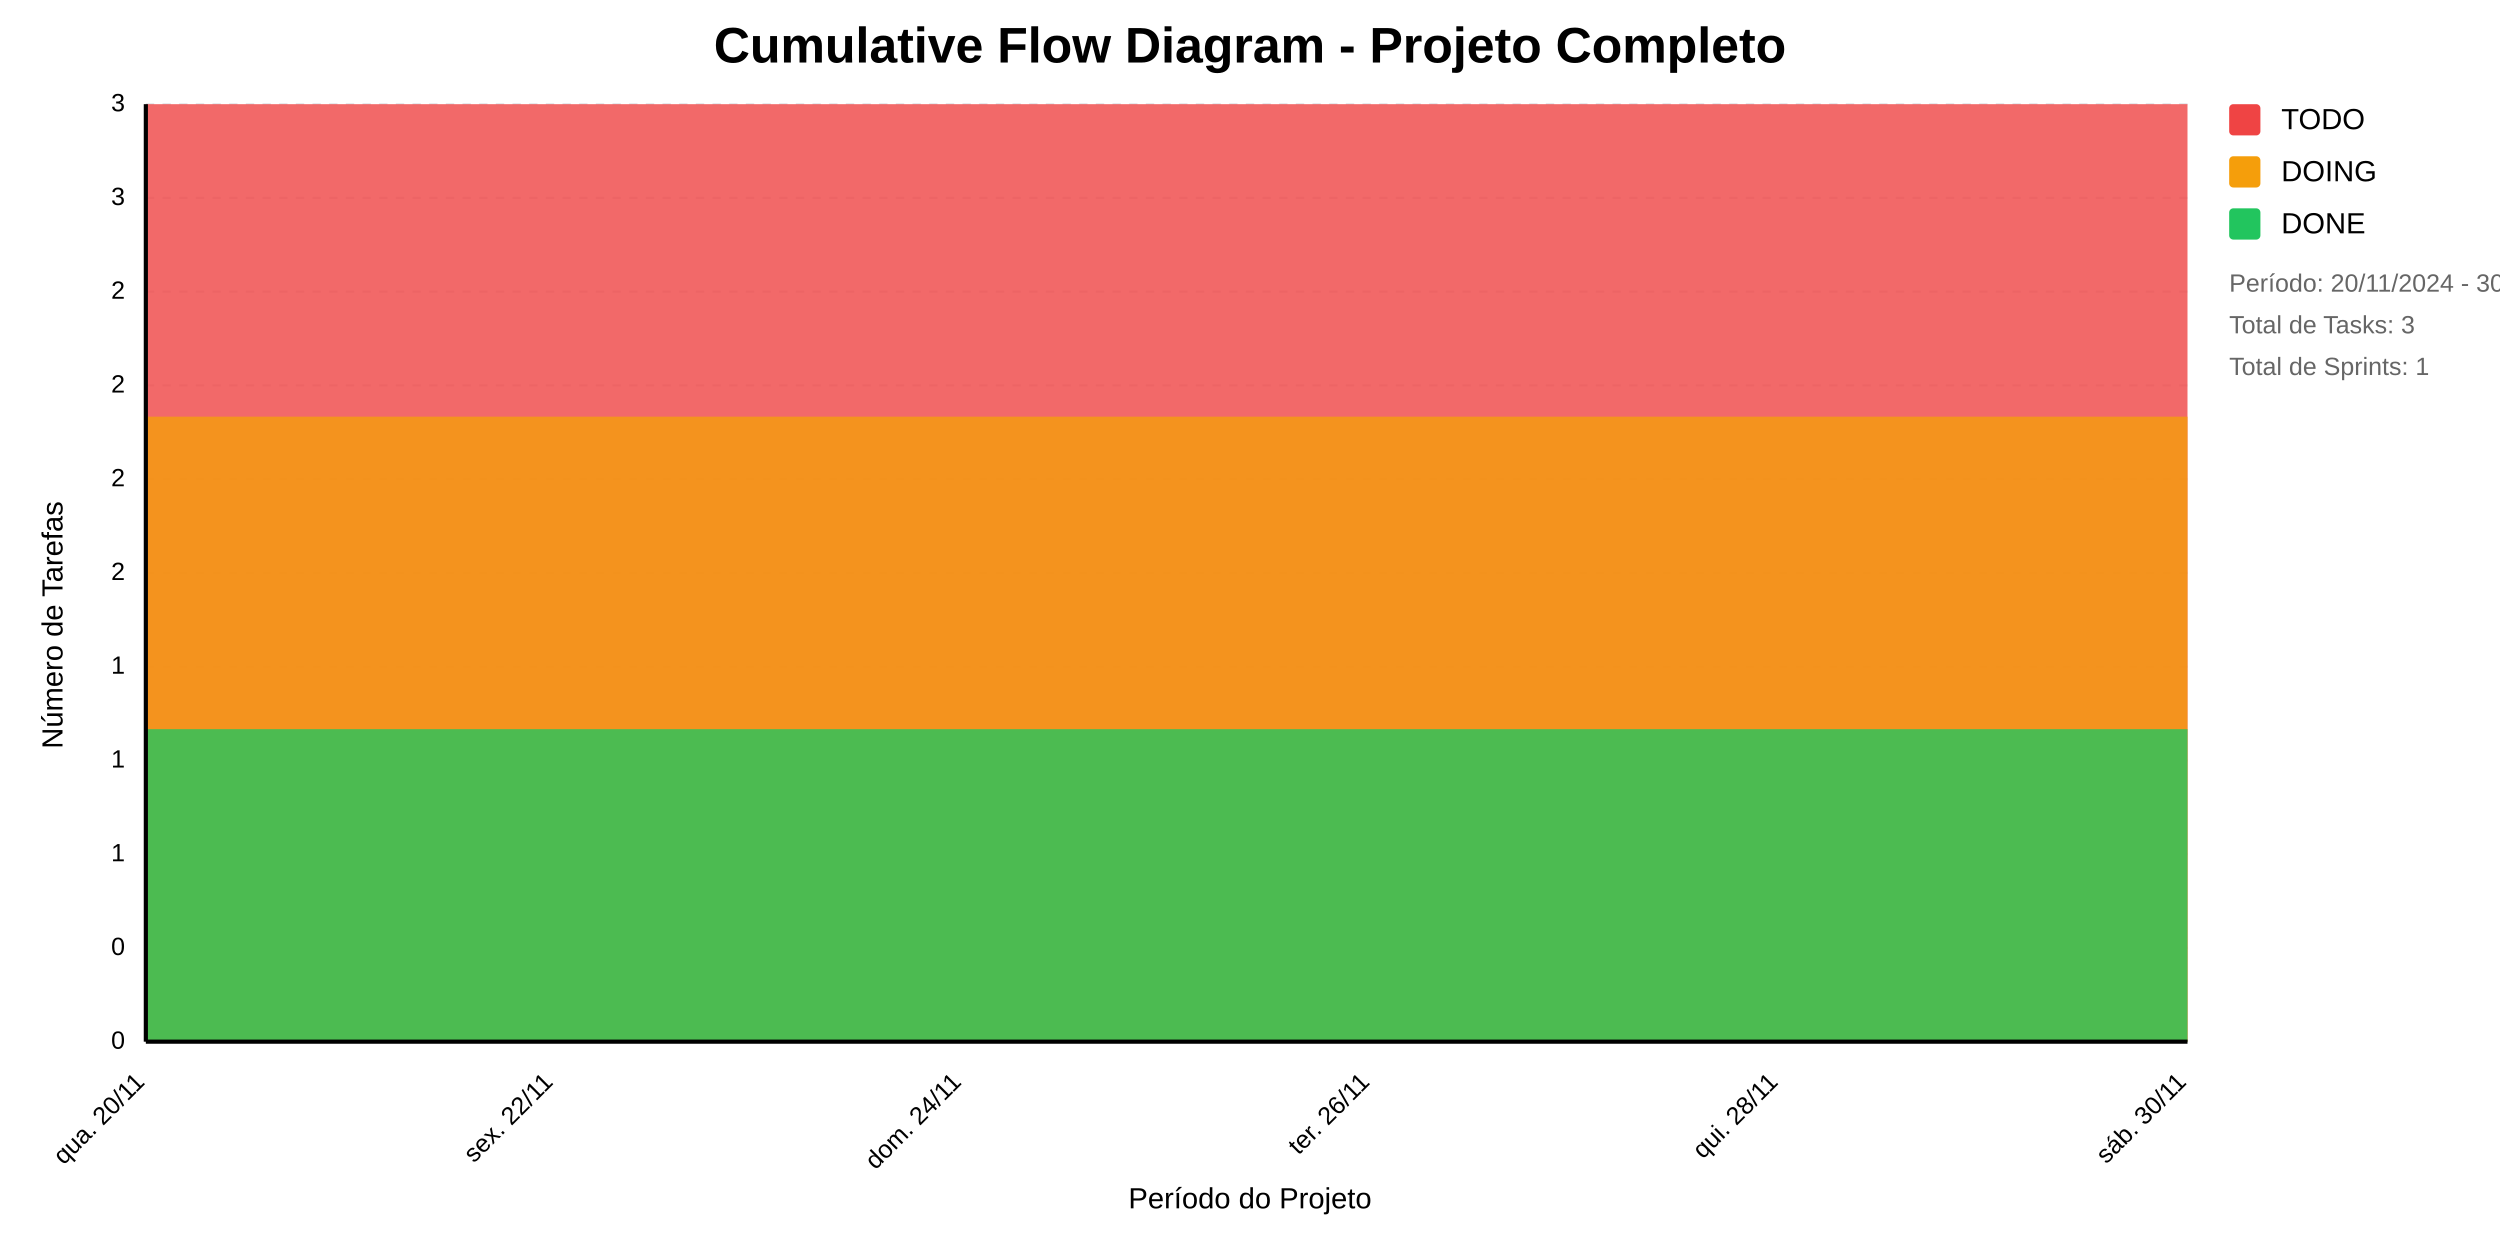
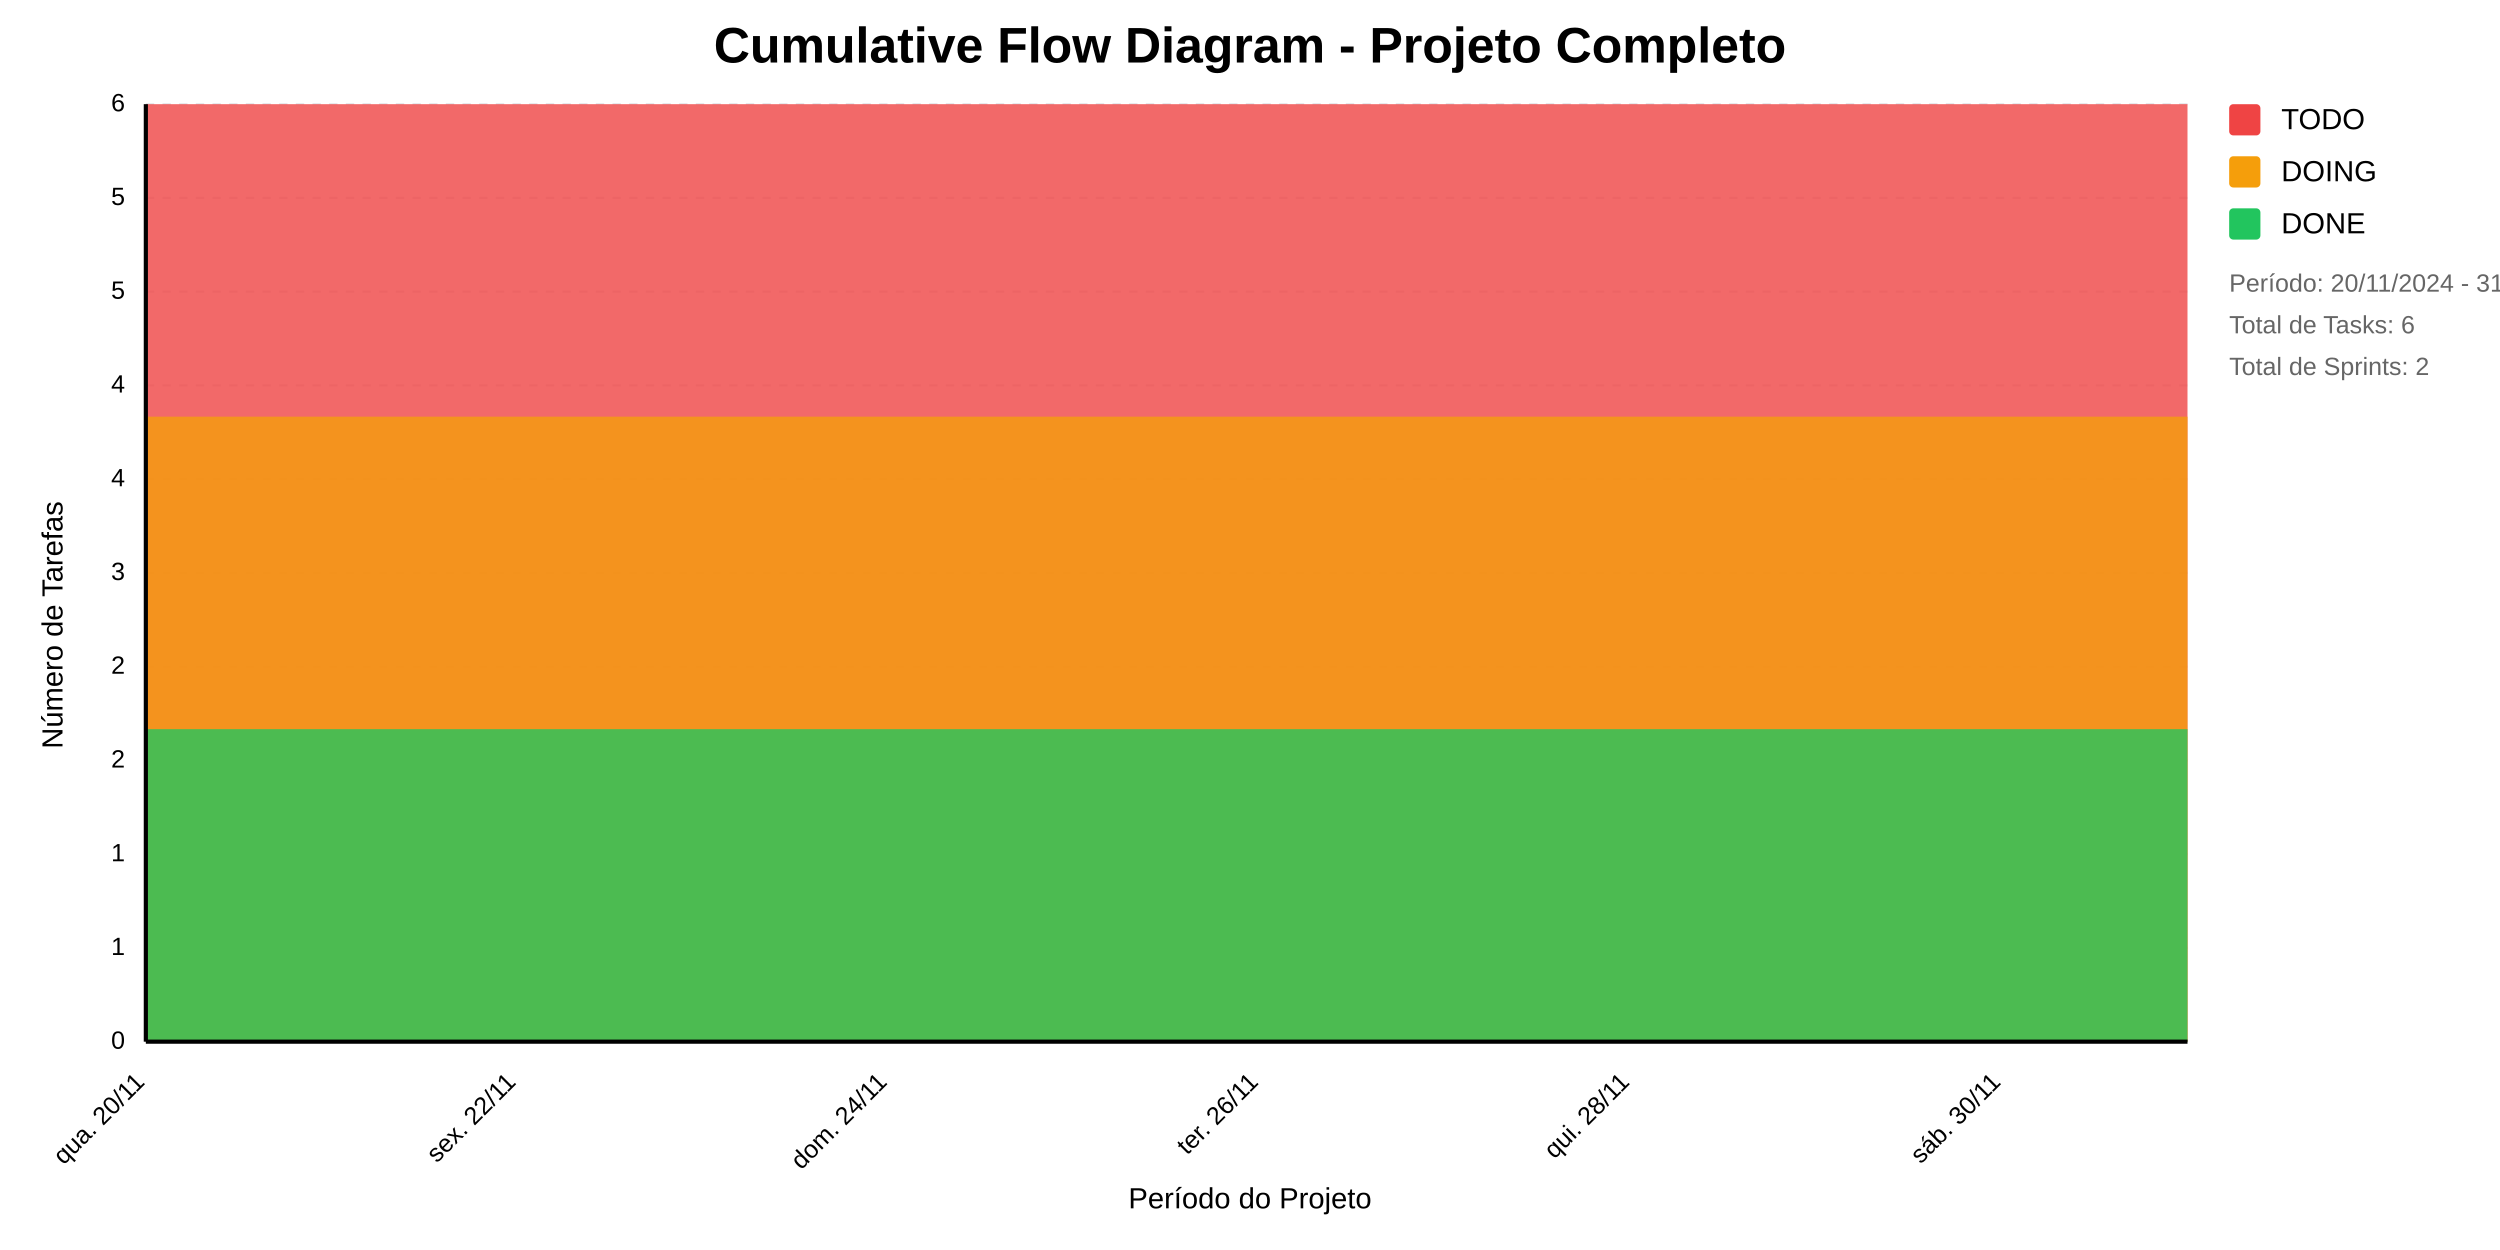
<svg xmlns="http://www.w3.org/2000/svg" viewBox="0 0 1200 600">
  <defs>
    <style>
            text { font-family: Arial, sans-serif; }
            .title { font-size: 24px; font-weight: bold; }
            .label { font-size: 14px; }
            .value { font-size: 12px; fill: #666666; }
            .axis { font-size: 12px; }
            .legend { font-size: 14px; }
          </style>
  </defs>
  <rect width="1200" height="600" fill="white" />
  <line x1="70" y1="50" x2="1050" y2="50" stroke="#e5e7eb" stroke-dasharray="4" />
-   <text x="60" y="50" text-anchor="end" class="axis" dominant-baseline="middle">3</text>
+   <text x="60" y="50" text-anchor="end" class="axis" dominant-baseline="middle">6</text>
  <line x1="70" y1="95" x2="1050" y2="95" stroke="#e5e7eb" stroke-dasharray="4" />
-   <text x="60" y="95" text-anchor="end" class="axis" dominant-baseline="middle">3</text>
+   <text x="60" y="95" text-anchor="end" class="axis" dominant-baseline="middle">5</text>
  <line x1="70" y1="140" x2="1050" y2="140" stroke="#e5e7eb" stroke-dasharray="4" />
-   <text x="60" y="140" text-anchor="end" class="axis" dominant-baseline="middle">2</text>
+   <text x="60" y="140" text-anchor="end" class="axis" dominant-baseline="middle">5</text>
  <line x1="70" y1="185" x2="1050" y2="185" stroke="#e5e7eb" stroke-dasharray="4" />
-   <text x="60" y="185" text-anchor="end" class="axis" dominant-baseline="middle">2</text>
+   <text x="60" y="185" text-anchor="end" class="axis" dominant-baseline="middle">4</text>
  <line x1="70" y1="230" x2="1050" y2="230" stroke="#e5e7eb" stroke-dasharray="4" />
-   <text x="60" y="230" text-anchor="end" class="axis" dominant-baseline="middle">2</text>
+   <text x="60" y="230" text-anchor="end" class="axis" dominant-baseline="middle">4</text>
  <line x1="70" y1="275" x2="1050" y2="275" stroke="#e5e7eb" stroke-dasharray="4" />
-   <text x="60" y="275" text-anchor="end" class="axis" dominant-baseline="middle">2</text>
+   <text x="60" y="275" text-anchor="end" class="axis" dominant-baseline="middle">3</text>
  <line x1="70" y1="320" x2="1050" y2="320" stroke="#e5e7eb" stroke-dasharray="4" />
-   <text x="60" y="320" text-anchor="end" class="axis" dominant-baseline="middle">1</text>
+   <text x="60" y="320" text-anchor="end" class="axis" dominant-baseline="middle">2</text>
  <line x1="70" y1="365" x2="1050" y2="365" stroke="#e5e7eb" stroke-dasharray="4" />
-   <text x="60" y="365" text-anchor="end" class="axis" dominant-baseline="middle">1</text>
+   <text x="60" y="365" text-anchor="end" class="axis" dominant-baseline="middle">2</text>
  <line x1="70" y1="410" x2="1050" y2="410" stroke="#e5e7eb" stroke-dasharray="4" />
  <text x="60" y="410" text-anchor="end" class="axis" dominant-baseline="middle">1</text>
  <line x1="70" y1="455" x2="1050" y2="455" stroke="#e5e7eb" stroke-dasharray="4" />
-   <text x="60" y="455" text-anchor="end" class="axis" dominant-baseline="middle">0</text>
+   <text x="60" y="455" text-anchor="end" class="axis" dominant-baseline="middle">1</text>
  <line x1="70" y1="500" x2="1050" y2="500" stroke="#e5e7eb" stroke-dasharray="4" />
  <text x="60" y="500" text-anchor="end" class="axis" dominant-baseline="middle">0</text>
-   <path d="M70,50 L168,50 L266,50 L364,50 L462,50 L560,50 L658,50 L756,50 L854,50 L952,50 L1050,50 L1050,500 L952,500 L854,500 L756,500 L658,500 L560,500 L462,500 L364,500 L266,500 L168,500 L70,500 Z" fill="#ef4444" opacity="0.8" />
-   <path d="M70,200 L168,200 L266,200 L364,200 L462,200 L560,200 L658,200 L756,200 L854,200 L952,200 L1050,200 L1050,500 L952,500 L854,500 L756,500 L658,500 L560,500 L462,500 L364,500 L266,500 L168,500 L70,500 Z" fill="#f59e0b" opacity="0.8" />
-   <path d="M70,350 L168,350 L266,350 L364,350 L462,350 L560,350 L658,350 L756,350 L854,350 L952,350 L1050,350 L1050,500 L952,500 L854,500 L756,500 L658,500 L560,500 L462,500 L364,500 L266,500 L168,500 L70,500 Z" fill="#22c55e" opacity="0.8" />
+   <path d="M70,50 L159.091,50 L248.182,50 L337.273,50 L426.364,50 L515.455,50 L604.545,50 L693.636,50 L782.727,50 L871.818,50 L960.909,50 L1050,50 L1050,500 L960.909,500 L871.818,500 L782.727,500 L693.636,500 L604.545,500 L515.455,500 L426.364,500 L337.273,500 L248.182,500 L159.091,500 L70,500 Z" fill="#ef4444" opacity="0.8" />
+   <path d="M70,200 L159.091,200 L248.182,200 L337.273,200 L426.364,200 L515.455,200 L604.545,200 L693.636,200 L782.727,200 L871.818,200 L960.909,200 L1050,200 L1050,500 L960.909,500 L871.818,500 L782.727,500 L693.636,500 L604.545,500 L515.455,500 L426.364,500 L337.273,500 L248.182,500 L159.091,500 L70,500 Z" fill="#f59e0b" opacity="0.8" />
+   <path d="M70,350 L159.091,350 L248.182,350 L337.273,350 L426.364,350 L515.455,350 L604.545,350 L693.636,350 L782.727,350 L871.818,350 L960.909,350 L1050,350 L1050,500 L960.909,500 L871.818,500 L782.727,500 L693.636,500 L604.545,500 L515.455,500 L426.364,500 L337.273,500 L248.182,500 L159.091,500 L70,500 Z" fill="#22c55e" opacity="0.8" />
  <line x1="70" y1="50" x2="70" y2="500" stroke="black" stroke-width="2" />
  <line x1="70" y1="500" x2="1050" y2="500" stroke="black" stroke-width="2" />
  <text transform="rotate(-45 70 520)" x="70" y="520" text-anchor="end" class="axis">qua. 20/11</text>
-   <text transform="rotate(-45 266 520)" x="266" y="520" text-anchor="end" class="axis">sex. 22/11</text>
-   <text transform="rotate(-45 462 520)" x="462" y="520" text-anchor="end" class="axis">dom. 24/11</text>
-   <text transform="rotate(-45 658 520)" x="658" y="520" text-anchor="end" class="axis">ter. 26/11</text>
-   <text transform="rotate(-45 854 520)" x="854" y="520" text-anchor="end" class="axis">qui. 28/11</text>
-   <text transform="rotate(-45 1050 520)" x="1050" y="520" text-anchor="end" class="axis">sáb. 30/11</text>
+   <text transform="rotate(-45 248.1818 520)" x="248.182" y="520" text-anchor="end" class="axis">sex. 22/11</text>
+   <text transform="rotate(-45 426.3636 520)" x="426.364" y="520" text-anchor="end" class="axis">dom. 24/11</text>
+   <text transform="rotate(-45 604.5455 520)" x="604.545" y="520" text-anchor="end" class="axis">ter. 26/11</text>
+   <text transform="rotate(-45 782.7273 520)" x="782.727" y="520" text-anchor="end" class="axis">qui. 28/11</text>
+   <text transform="rotate(-45 960.9091 520)" x="960.909" y="520" text-anchor="end" class="axis">sáb. 30/11</text>
  <text transform="rotate(-90 30 300)" x="30" y="300" text-anchor="middle" class="label">Número de Tarefas</text>
  <text x="600" y="580" text-anchor="middle" class="label">Período do Projeto</text>
  <text x="600" y="30" text-anchor="middle" class="title">Cumulative Flow Diagram - Projeto Completo</text>
  <g transform="translate(1070, 50)">
    <rect width="15" height="15" fill="#ef4444" rx="2" />
    <text x="25" y="12" class="legend">TODO</text>
    <rect y="25" width="15" height="15" fill="#f59e0b" rx="2" />
    <text x="25" y="37" class="legend">DOING</text>
    <rect y="50" width="15" height="15" fill="#22c55e" rx="2" />
    <text x="25" y="62" class="legend">DONE</text>
    <text x="0" y="90" class="value">
            Período: 20/11/2024 - 
-             30/11/2024
+             31/11/2024
          </text>
    <text x="0" y="110" class="value">
-             Total de Tasks: 3
+             Total de Tasks: 6
          </text>
    <text x="0" y="130" class="value">
-             Total de Sprints: 1
+             Total de Sprints: 2
          </text>
  </g>
</svg>
